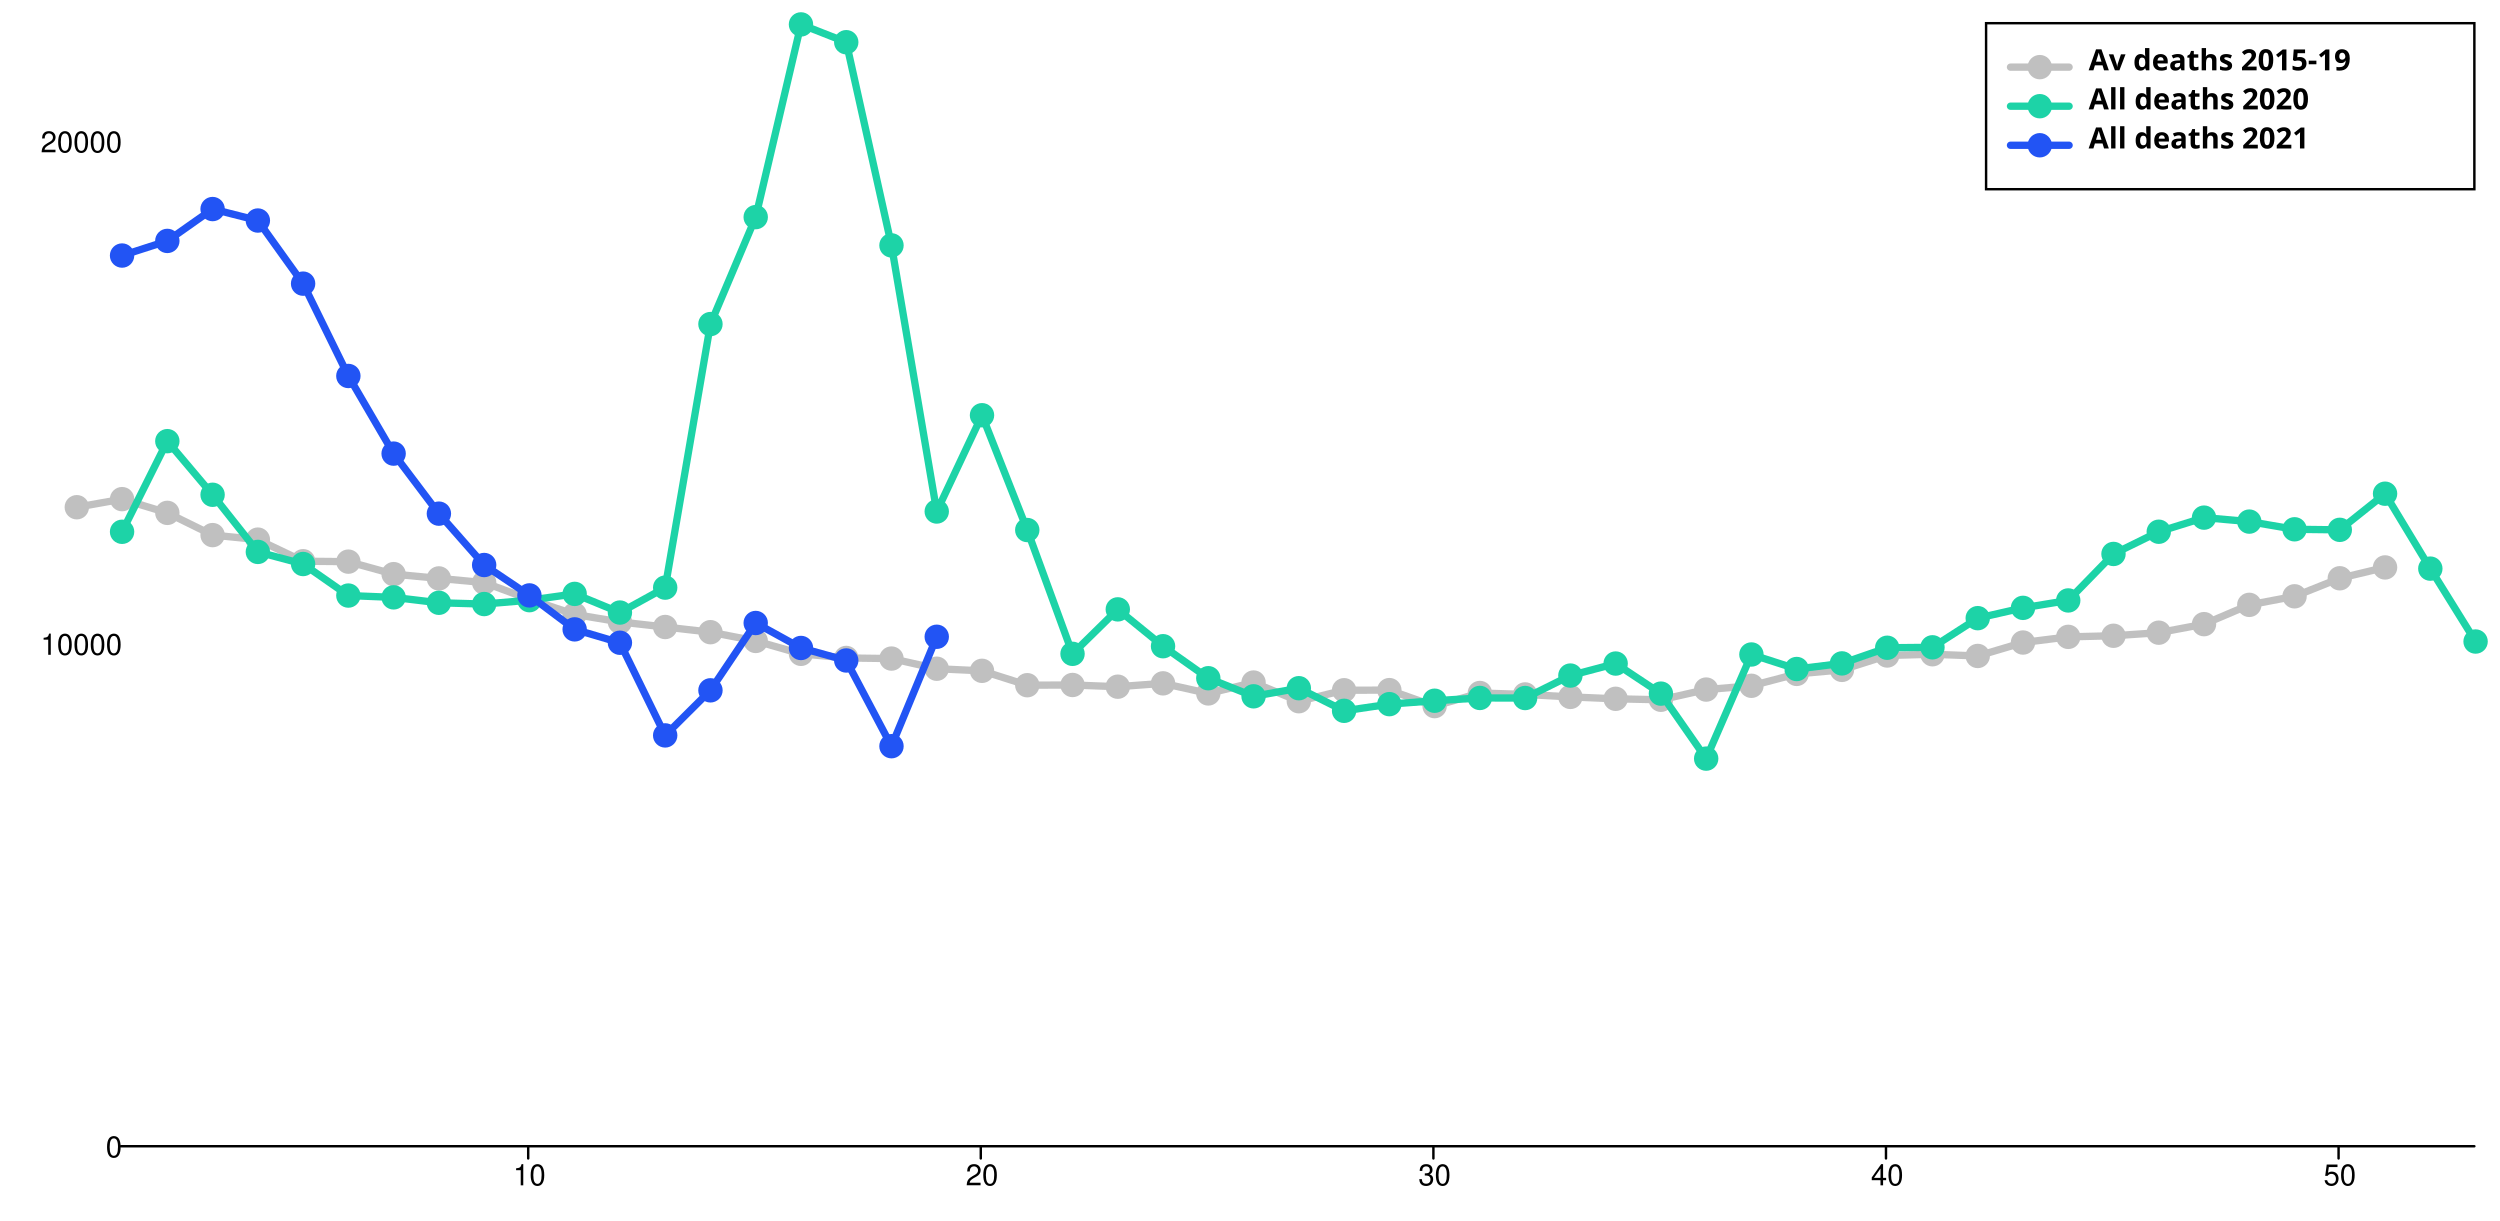
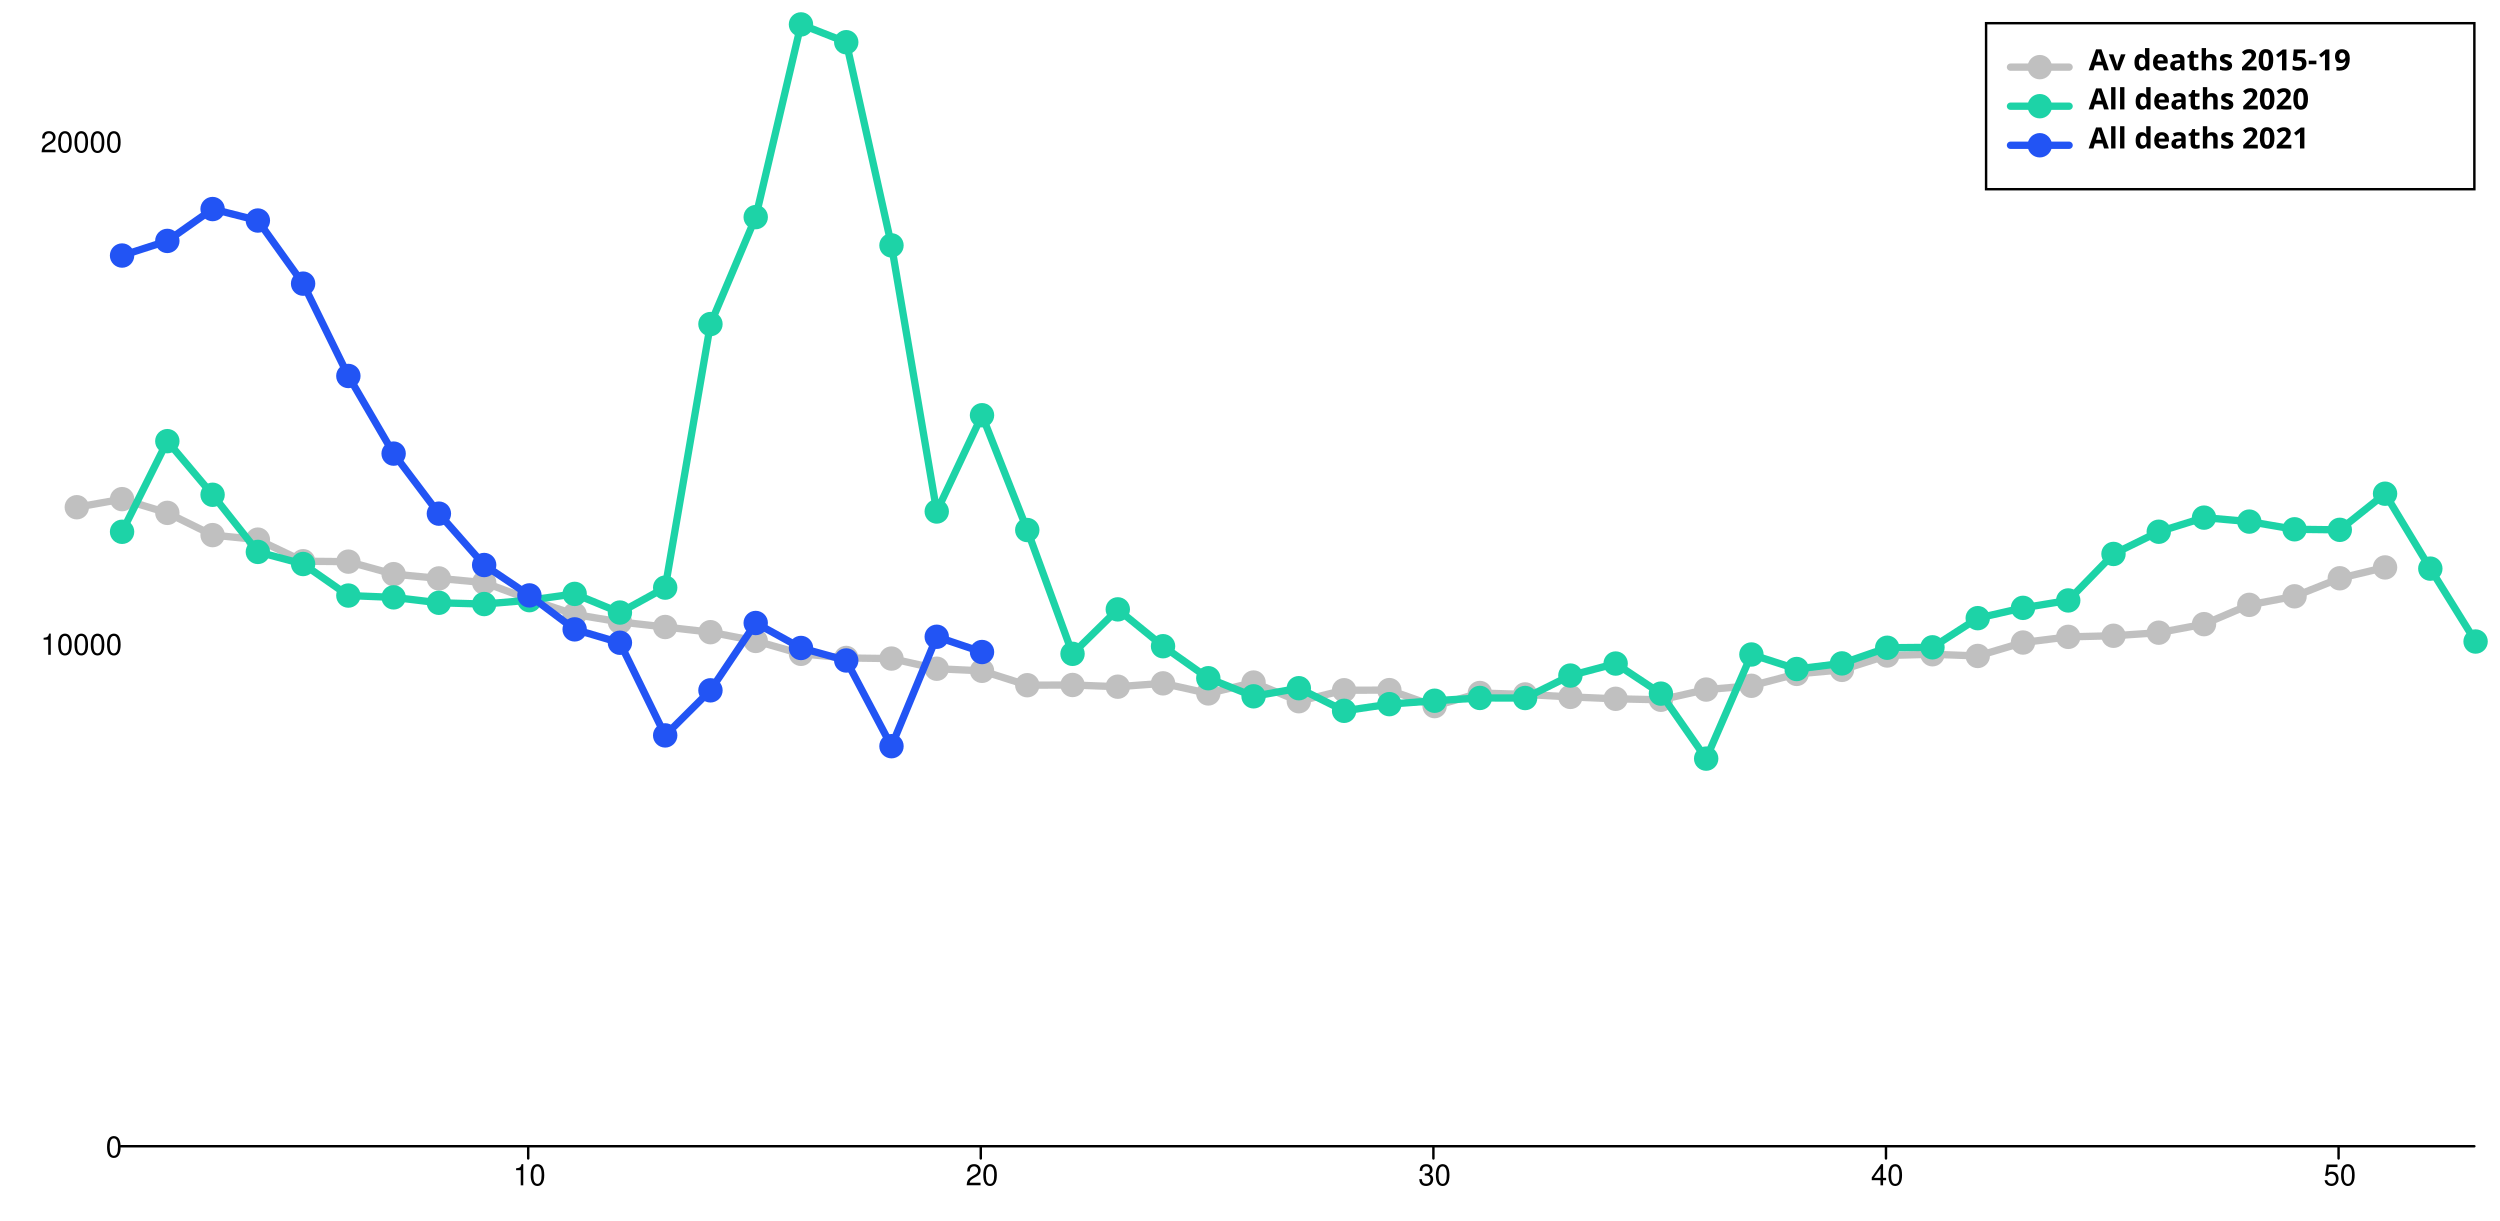
<svg xmlns="http://www.w3.org/2000/svg" width="1024" height="500" viewBox="0 0 1024 500" style="overflow:display" preserveAspectRatio="xMinYMin meet" overflow="visible">
  <defs>
    <style>
	.data-series path.line { fill-opacity: 0; stroke: black; }
	.data-series:hover path.line, .data-series.on path.line { cursor:pointer; }
	.data-series path.line.dotted { stroke-dasharray: 12 20 }
	#baseline:hover path.line, #baseline.on path.line { stroke-width: 5; }
	.data-series-0:hover circle, .data-series-0.on circle { display: inline; cursor:pointer; }
	#all-deaths-2020-allages:hover path.line, #all-deaths-2020-allages.on path.line { stroke-width: 5; }
	.data-series-1:hover circle, .data-series-1.on circle { display: inline; cursor:pointer; }
	#all-deaths-2021-allages:hover path.line, #all-deaths-2021-allages.on path.line { stroke-width: 5; }
	.data-series-2:hover circle, .data-series-2.on circle { display: inline; cursor:pointer; }
	.key rect { fill:transparent;stroke-width:1;stroke:black; }
	.key text { text-anchor:start;dominant-baseline:hanging;font-weight:bold;fill:black;stroke-width:0;font-family:sans-serif; }
	.graph-grid { font-family: "Helvetica Neue",Helvetica,Arial,"Lucida Grande",sans-serif; }
	.graph-grid line { stroke: black; stroke-width: 1; stroke-linecap: round; }
	.graph-grid.graph-grid-x text { text-anchor: middle; dominant-baseline: hanging; transform: translateY(10px); }
	.graph-grid.graph-grid-y text { text-anchor: end; dominant-baseline: middle; transform: translateX(-10px); }
	</style>
  </defs>
  <g class="graph-grid graph-grid-y">
    <line x1="49.50" y1="469.50" x2="1013.50" y2="469.50" data-left="50" />
    <text x="60" y="470" text-anchor="end">0</text>
    <text x="60" y="264.193" text-anchor="end">10000</text>
    <text x="60" y="58.385" text-anchor="end">20000</text>
    <text style="text-anchor:middle;dominant-baseline:hanging;font-weight:bold;transform: translateY(240px) rotate(-90deg);" />
  </g>
  <g class="graph-grid graph-grid-x">
    <line class="tick" x1="216.35" y1="469.50" x2="216.35" y2="474.50" />
    <text x="216.846" y="470" text-anchor="middle">10</text>
    <line class="tick" x1="401.73" y1="469.50" x2="401.73" y2="474.50" />
    <text x="402.231" y="470" text-anchor="middle">20</text>
    <line class="tick" x1="587.12" y1="469.50" x2="587.12" y2="474.50" />
    <text x="587.615" y="470" text-anchor="middle">30</text>
    <line class="tick" x1="772.50" y1="469.50" x2="772.50" y2="474.50" />
    <text x="773" y="470" text-anchor="middle">40</text>
    <line class="tick" x1="957.88" y1="469.50" x2="957.88" y2="474.50" />
    <text x="958.385" y="470" text-anchor="middle">50</text>
    <text style="text-anchor:middle;dominant-baseline:hanging;font-weight:bold;transform: translateY(240px) rotate(-90deg);" />
  </g>
  <g id="baseline" class="data-series data-series-0">
    <path d="M 31.46,207.76L 50.00,204.45L 68.54,210.07L 87.08,219.18L 105.62,221.03L 124.15,229.88L 142.69,230.05L 161.23,235.17L 179.77,236.92L 198.31,238.63L 216.85,245.46L 235.38,251.66L 253.92,254.75L 272.46,256.82L 291.00,258.94L 309.54,262.53L 328.08,267.81L 346.62,269.50L 365.15,269.75L 383.69,273.91L 402.23,274.77L 420.77,280.66L 439.31,280.57L 457.85,281.27L 476.38,279.90L 494.92,284.03L 513.46,279.57L 532.00,287.22L 550.54,282.72L 569.08,282.67L 587.62,289.22L 606.15,283.85L 624.69,284.44L 643.23,285.45L 661.77,286.23L 680.31,286.63L 698.85,282.45L 717.38,280.90L 735.92,276.03L 754.46,274.38L 773.00,268.49L 791.54,267.98L 810.08,268.68L 828.62,263.18L 847.15,260.86L 865.69,260.41L 884.23,259.15L 902.77,255.65L 921.31,247.75L 939.85,244.25L 958.38,236.86L 976.92,232.42" class="line" style="stroke:silver" stroke-width="3" stroke-linecap="round" />
    <circle cx="31.46" cy="207.76" data-y="12742.00" data-x="0" r="5" fill="silver" />
    <circle cx="50.00" cy="204.45" data-y="12903.00" data-x="1" r="5" fill="silver" />
    <circle cx="68.54" cy="210.07" data-y="12630.00" data-x="2" r="5" fill="silver" />
    <circle cx="87.08" cy="219.18" data-y="12187.00" data-x="3" r="5" fill="silver" />
    <circle cx="105.62" cy="221.03" data-y="12097.00" data-x="4" r="5" fill="silver" />
    <circle cx="124.15" cy="229.88" data-y="11667.00" data-x="5" r="5" fill="silver" />
    <circle cx="142.69" cy="230.05" data-y="11659.00" data-x="6" r="5" fill="silver" />
    <circle cx="161.23" cy="235.17" data-y="11410.00" data-x="7" r="5" fill="silver" />
    <circle cx="179.77" cy="236.92" data-y="11325.00" data-x="8" r="5" fill="silver" />
    <circle cx="198.31" cy="238.63" data-y="11242.00" data-x="9" r="5" fill="silver" />
    <circle cx="216.85" cy="245.46" data-y="10910.00" data-x="10" r="5" fill="silver" />
    <circle cx="235.38" cy="251.66" data-y="10609.00" data-x="11" r="5" fill="silver" />
    <circle cx="253.92" cy="254.75" data-y="10459.00" data-x="12" r="5" fill="silver" />
    <circle cx="272.46" cy="256.82" data-y="10358.00" data-x="13" r="5" fill="silver" />
    <circle cx="291.00" cy="258.94" data-y="10255.00" data-x="14" r="5" fill="silver" />
    <circle cx="309.54" cy="262.53" data-y="10081.00" data-x="15" r="5" fill="silver" />
    <circle cx="328.08" cy="267.81" data-y="9824.00" data-x="16" r="5" fill="silver" />
    <circle cx="346.62" cy="269.50" data-y="9742.00" data-x="17" r="5" fill="silver" />
    <circle cx="365.15" cy="269.75" data-y="9730.00" data-x="18" r="5" fill="silver" />
    <circle cx="383.69" cy="273.91" data-y="9528.00" data-x="19" r="5" fill="silver" />
    <circle cx="402.23" cy="274.77" data-y="9486.00" data-x="20" r="5" fill="silver" />
    <circle cx="420.77" cy="280.66" data-y="9200.00" data-x="21" r="5" fill="silver" />
    <circle cx="439.31" cy="280.57" data-y="9204.00" data-x="22" r="5" fill="silver" />
    <circle cx="457.85" cy="281.27" data-y="9170.00" data-x="23" r="5" fill="silver" />
    <circle cx="476.38" cy="279.90" data-y="9237.00" data-x="24" r="5" fill="silver" />
    <circle cx="494.92" cy="284.03" data-y="9036.00" data-x="25" r="5" fill="silver" />
    <circle cx="513.46" cy="279.57" data-y="9253.00" data-x="26" r="5" fill="silver" />
    <circle cx="532.00" cy="287.22" data-y="8881.00" data-x="27" r="5" fill="silver" />
    <circle cx="550.54" cy="282.72" data-y="9100.00" data-x="28" r="5" fill="silver" />
    <circle cx="569.08" cy="282.67" data-y="9102.00" data-x="29" r="5" fill="silver" />
    <circle cx="587.62" cy="289.22" data-y="8784.00" data-x="30" r="5" fill="silver" />
    <circle cx="606.15" cy="283.85" data-y="9045.00" data-x="31" r="5" fill="silver" />
    <circle cx="624.69" cy="284.44" data-y="9016.00" data-x="32" r="5" fill="silver" />
    <circle cx="643.23" cy="285.45" data-y="8967.00" data-x="33" r="5" fill="silver" />
    <circle cx="661.77" cy="286.23" data-y="8929.00" data-x="34" r="5" fill="silver" />
    <circle cx="680.31" cy="286.63" data-y="8910.00" data-x="35" r="5" fill="silver" />
    <circle cx="698.85" cy="282.45" data-y="9113.00" data-x="36" r="5" fill="silver" />
    <circle cx="717.38" cy="280.90" data-y="9188.00" data-x="37" r="5" fill="silver" />
    <circle cx="735.92" cy="276.03" data-y="9425.00" data-x="38" r="5" fill="silver" />
    <circle cx="754.46" cy="274.38" data-y="9505.00" data-x="39" r="5" fill="silver" />
    <circle cx="773.00" cy="268.49" data-y="9791.00" data-x="40" r="5" fill="silver" />
    <circle cx="791.54" cy="267.98" data-y="9816.00" data-x="41" r="5" fill="silver" />
    <circle cx="810.08" cy="268.68" data-y="9782.00" data-x="42" r="5" fill="silver" />
    <circle cx="828.62" cy="263.18" data-y="10049.00" data-x="43" r="5" fill="silver" />
    <circle cx="847.15" cy="260.86" data-y="10162.00" data-x="44" r="5" fill="silver" />
    <circle cx="865.69" cy="260.41" data-y="10184.00" data-x="45" r="5" fill="silver" />
    <circle cx="884.23" cy="259.15" data-y="10245.00" data-x="46" r="5" fill="silver" />
    <circle cx="902.77" cy="255.65" data-y="10415.00" data-x="47" r="5" fill="silver" />
    <circle cx="921.31" cy="247.75" data-y="10799.00" data-x="48" r="5" fill="silver" />
    <circle cx="939.85" cy="244.25" data-y="10969.00" data-x="49" r="5" fill="silver" />
    <circle cx="958.38" cy="236.86" data-y="11328.00" data-x="50" r="5" fill="silver" />
    <circle cx="976.92" cy="232.42" data-y="11544.00" data-x="51" r="5" fill="silver" />
  </g>
  <g id="all-deaths-2020-allages" class="data-series data-series-1">
    <path d="M 50.00,217.82L 68.54,180.70L 87.08,202.66L 105.62,226.06L 124.15,231.02L 142.69,243.94L 161.23,244.68L 179.77,246.90L 198.31,247.42L 216.85,245.83L 235.38,243.26L 253.92,250.90L 272.46,240.69L 291.00,132.74L 309.54,88.93L 328.08,10.00L 346.62,17.29L 365.15,100.51L 383.69,209.51L 402.23,170.08L 420.77,217.10L 439.31,267.81L 457.85,249.60L 476.38,264.69L 494.92,277.80L 513.46,285.21L 532.00,281.89L 550.54,291.15L 569.08,288.42L 587.62,287.02L 606.15,285.88L 624.69,285.91L 643.23,276.71L 661.77,271.79L 680.31,284.11L 698.85,310.73L 717.38,268.08L 735.92,274.03L 754.46,271.73L 773.00,265.32L 791.54,265.14L 810.08,253.20L 828.62,248.98L 847.15,245.94L 865.69,226.90L 884.23,217.80L 902.77,212.02L 921.31,213.65L 939.85,216.80L 958.38,217.02L 976.92,202.22L 995.46,232.91L 1014.00,262.77" class="line" style="stroke:#1DD3A7" stroke-width="3" stroke-linecap="round" />
    <circle cx="50.00" cy="217.82" data-y="12253.00" data-x="1" r="5" fill="#1DD3A7" />
    <circle cx="68.54" cy="180.70" data-y="14057.00" data-x="2" r="5" fill="#1DD3A7" />
    <circle cx="87.08" cy="202.66" data-y="12990.00" data-x="3" r="5" fill="#1DD3A7" />
    <circle cx="105.62" cy="226.06" data-y="11853.00" data-x="4" r="5" fill="#1DD3A7" />
    <circle cx="124.15" cy="231.02" data-y="11612.00" data-x="5" r="5" fill="#1DD3A7" />
    <circle cx="142.69" cy="243.94" data-y="10984.00" data-x="6" r="5" fill="#1DD3A7" />
    <circle cx="161.23" cy="244.68" data-y="10948.00" data-x="7" r="5" fill="#1DD3A7" />
    <circle cx="179.77" cy="246.90" data-y="10840.00" data-x="8" r="5" fill="#1DD3A7" />
    <circle cx="198.31" cy="247.42" data-y="10815.00" data-x="9" r="5" fill="#1DD3A7" />
    <circle cx="216.85" cy="245.83" data-y="10892.00" data-x="10" r="5" fill="#1DD3A7" />
    <circle cx="235.38" cy="243.26" data-y="11017.00" data-x="11" r="5" fill="#1DD3A7" />
    <circle cx="253.92" cy="250.90" data-y="10646.00" data-x="12" r="5" fill="#1DD3A7" />
    <circle cx="272.46" cy="240.69" data-y="11142.00" data-x="13" r="5" fill="#1DD3A7" />
    <circle cx="291.00" cy="132.74" data-y="16387.00" data-x="14" r="5" fill="#1DD3A7" />
    <circle cx="309.54" cy="88.93" data-y="18516.00" data-x="15" r="5" fill="#1DD3A7" />
    <circle cx="328.08" cy="10.00" data-y="22351.00" data-x="16" r="5" fill="#1DD3A7" />
    <circle cx="346.62" cy="17.29" data-y="21997.00" data-x="17" r="5" fill="#1DD3A7" />
    <circle cx="365.15" cy="100.51" data-y="17953.00" data-x="18" r="5" fill="#1DD3A7" />
    <circle cx="383.69" cy="209.51" data-y="12657.00" data-x="19" r="5" fill="#1DD3A7" />
    <circle cx="402.23" cy="170.08" data-y="14573.00" data-x="20" r="5" fill="#1DD3A7" />
    <circle cx="420.77" cy="217.10" data-y="12288.00" data-x="21" r="5" fill="#1DD3A7" />
    <circle cx="439.31" cy="267.81" data-y="9824.00" data-x="22" r="5" fill="#1DD3A7" />
    <circle cx="457.85" cy="249.60" data-y="10709.00" data-x="23" r="5" fill="#1DD3A7" />
    <circle cx="476.38" cy="264.69" data-y="9976.00" data-x="24" r="5" fill="#1DD3A7" />
    <circle cx="494.92" cy="277.80" data-y="9339.00" data-x="25" r="5" fill="#1DD3A7" />
    <circle cx="513.46" cy="285.21" data-y="8979.00" data-x="26" r="5" fill="#1DD3A7" />
    <circle cx="532.00" cy="281.89" data-y="9140.00" data-x="27" r="5" fill="#1DD3A7" />
    <circle cx="550.54" cy="291.15" data-y="8690.00" data-x="28" r="5" fill="#1DD3A7" />
    <circle cx="569.08" cy="288.42" data-y="8823.00" data-x="29" r="5" fill="#1DD3A7" />
    <circle cx="587.62" cy="287.02" data-y="8891.00" data-x="30" r="5" fill="#1DD3A7" />
    <circle cx="606.15" cy="285.88" data-y="8946.00" data-x="31" r="5" fill="#1DD3A7" />
    <circle cx="624.69" cy="285.91" data-y="8945.00" data-x="32" r="5" fill="#1DD3A7" />
    <circle cx="643.23" cy="276.71" data-y="9392.00" data-x="33" r="5" fill="#1DD3A7" />
    <circle cx="661.77" cy="271.79" data-y="9631.00" data-x="34" r="5" fill="#1DD3A7" />
    <circle cx="680.31" cy="284.11" data-y="9032.00" data-x="35" r="5" fill="#1DD3A7" />
    <circle cx="698.85" cy="310.73" data-y="7739.00" data-x="36" r="5" fill="#1DD3A7" />
    <circle cx="717.38" cy="268.08" data-y="9811.00" data-x="37" r="5" fill="#1DD3A7" />
    <circle cx="735.92" cy="274.03" data-y="9522.00" data-x="38" r="5" fill="#1DD3A7" />
    <circle cx="754.46" cy="271.73" data-y="9634.00" data-x="39" r="5" fill="#1DD3A7" />
    <circle cx="773.00" cy="265.32" data-y="9945.00" data-x="40" r="5" fill="#1DD3A7" />
    <circle cx="791.54" cy="265.14" data-y="9954.00" data-x="41" r="5" fill="#1DD3A7" />
    <circle cx="810.08" cy="253.20" data-y="10534.00" data-x="42" r="5" fill="#1DD3A7" />
    <circle cx="828.62" cy="248.98" data-y="10739.00" data-x="43" r="5" fill="#1DD3A7" />
    <circle cx="847.15" cy="245.94" data-y="10887.00" data-x="44" r="5" fill="#1DD3A7" />
    <circle cx="865.69" cy="226.90" data-y="11812.00" data-x="45" r="5" fill="#1DD3A7" />
    <circle cx="884.23" cy="217.80" data-y="12254.00" data-x="46" r="5" fill="#1DD3A7" />
    <circle cx="902.77" cy="212.02" data-y="12535.00" data-x="47" r="5" fill="#1DD3A7" />
    <circle cx="921.31" cy="213.65" data-y="12456.00" data-x="48" r="5" fill="#1DD3A7" />
    <circle cx="939.85" cy="216.80" data-y="12303.00" data-x="49" r="5" fill="#1DD3A7" />
    <circle cx="958.38" cy="217.02" data-y="12292.00" data-x="50" r="5" fill="#1DD3A7" />
    <circle cx="976.92" cy="202.22" data-y="13011.00" data-x="51" r="5" fill="#1DD3A7" />
    <circle cx="995.46" cy="232.91" data-y="11520.00" data-x="52" r="5" fill="#1DD3A7" />
    <circle cx="1014.00" cy="262.77" data-y="10069.00" data-x="53" r="5" fill="#1DD3A7" />
  </g>
  <g id="all-deaths-2021-allages" class="data-series data-series-2">
-     <path d="M 50.00,104.67L 68.54,98.68L 87.08,85.63L 105.62,90.33L 124.15,116.18L 142.69,154.00L 161.23,185.80L 179.77,210.39L 198.31,231.43L 216.85,243.88L 235.38,257.79L 253.92,263.27L 272.46,301.22L 291.00,282.76L 309.54,255.18L 328.08,265.41L 346.62,270.53L 365.15,305.64L 383.69,260.82" class="line" style="stroke:#2254F4" stroke-width="3" stroke-linecap="round" />
+     <path d="M 50.00,104.67L 68.54,98.68L 87.08,85.63L 105.62,90.33L 124.15,116.18L 142.69,154.00L 161.23,185.80L 179.77,210.39L 198.31,231.43L 216.85,243.88L 235.38,257.79L 253.92,263.27L 272.46,301.22L 291.00,282.76L 309.54,255.18L 328.08,265.41L 346.62,270.53L 365.15,305.64L 383.69,260.82L 402.23,267.07" class="line" style="stroke:#2254F4" stroke-width="3" stroke-linecap="round" />
    <circle cx="50.00" cy="104.67" data-y="17751.00" data-x="1" r="5" fill="#2254F4" />
    <circle cx="68.54" cy="98.68" data-y="18042.00" data-x="2" r="5" fill="#2254F4" />
    <circle cx="87.08" cy="85.63" data-y="18676.00" data-x="3" r="5" fill="#2254F4" />
    <circle cx="105.62" cy="90.33" data-y="18448.00" data-x="4" r="5" fill="#2254F4" />
    <circle cx="124.15" cy="116.18" data-y="17192.00" data-x="5" r="5" fill="#2254F4" />
    <circle cx="142.69" cy="154.00" data-y="15354.00" data-x="6" r="5" fill="#2254F4" />
    <circle cx="161.23" cy="185.80" data-y="13809.00" data-x="7" r="5" fill="#2254F4" />
    <circle cx="179.77" cy="210.39" data-y="12614.00" data-x="8" r="5" fill="#2254F4" />
    <circle cx="198.31" cy="231.43" data-y="11592.00" data-x="9" r="5" fill="#2254F4" />
    <circle cx="216.85" cy="243.88" data-y="10987.00" data-x="10" r="5" fill="#2254F4" />
    <circle cx="235.38" cy="257.79" data-y="10311.00" data-x="11" r="5" fill="#2254F4" />
    <circle cx="253.92" cy="263.27" data-y="10045.00" data-x="12" r="5" fill="#2254F4" />
    <circle cx="272.46" cy="301.22" data-y="8201.00" data-x="13" r="5" fill="#2254F4" />
    <circle cx="291.00" cy="282.76" data-y="9098.00" data-x="14" r="5" fill="#2254F4" />
    <circle cx="309.54" cy="255.18" data-y="10438.00" data-x="15" r="5" fill="#2254F4" />
    <circle cx="328.08" cy="265.41" data-y="9941.00" data-x="16" r="5" fill="#2254F4" />
    <circle cx="346.62" cy="270.53" data-y="9692.00" data-x="17" r="5" fill="#2254F4" />
    <circle cx="365.15" cy="305.64" data-y="7986.00" data-x="18" r="5" fill="#2254F4" />
    <circle cx="383.69" cy="260.82" data-y="10164.00" data-x="19" r="5" fill="#2254F4" />
+     <circle cx="402.23" cy="267.07" data-y="9860.00" data-x="20" r="5" fill="#2254F4" />
  </g>
  <g class="key">
    <rect x="813.5" y="9.5" width="200" height="68" />
    <g id="baseline-key">&gt;	<text x="823.5" y="19.5">
        <tspan dx="32" dy="0">Av deaths 2015-19</tspan>
      </text>
      <path d="M823.50,27.50 l 24 0" class="line" style="stroke:silver" stroke-width="3" stroke-linecap="round" />
      <circle cx="835.50" cy="27.50" r="5" fill="silver" />
    </g>
    <g id="all-deaths-2020-allages-key">&gt;	<text x="823.5" y="35.5">
        <tspan dx="32" dy="0">All deaths 2020</tspan>
      </text>
      <path d="M823.50,43.50 l 24 0" class="line" style="stroke:#1DD3A7" stroke-width="3" stroke-linecap="round" />
      <circle cx="835.50" cy="43.50" r="5" fill="#1DD3A7" />
    </g>
    <g id="all-deaths-2021-allages-key">&gt;	<text x="823.5" y="51.5">
        <tspan dx="32" dy="0">All deaths 2021</tspan>
      </text>
      <path d="M823.50,59.50 l 24 0" class="line" style="stroke:#2254F4" stroke-width="3" stroke-linecap="round" />
      <circle cx="835.50" cy="59.50" r="5" fill="#2254F4" />
    </g>
  </g>
</svg>
